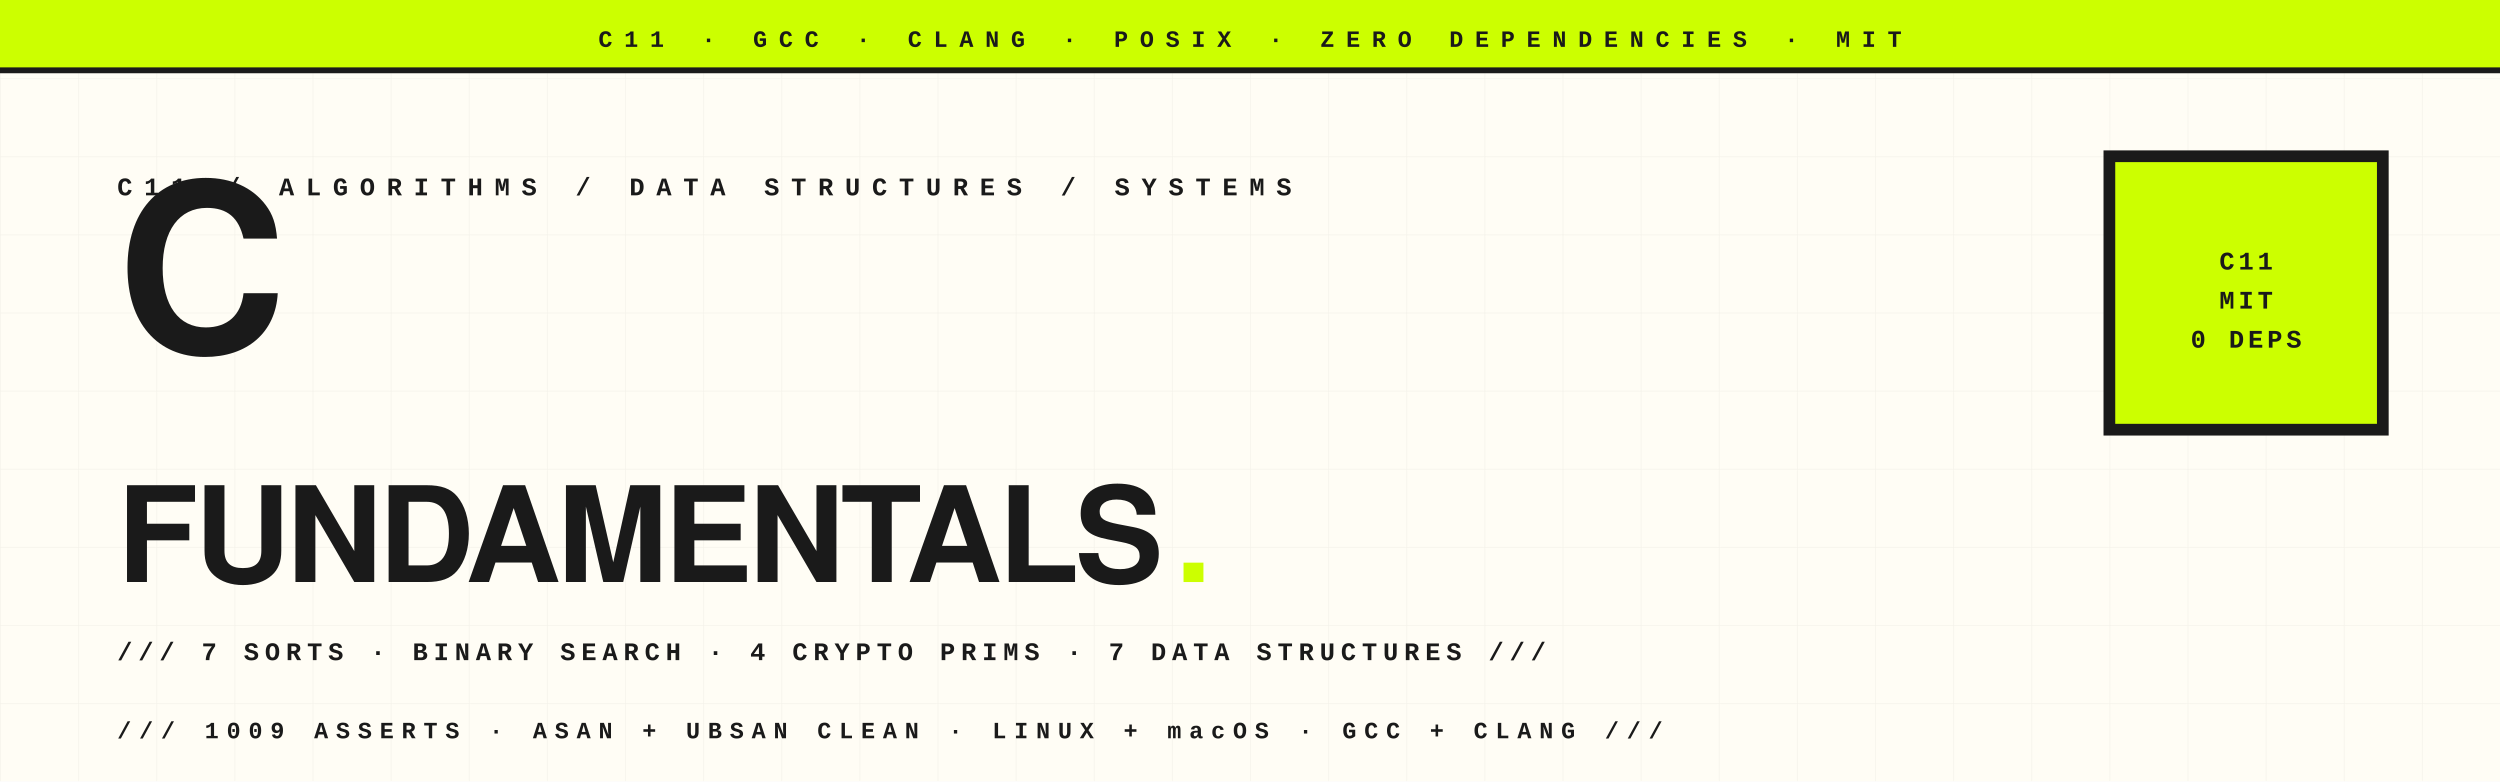
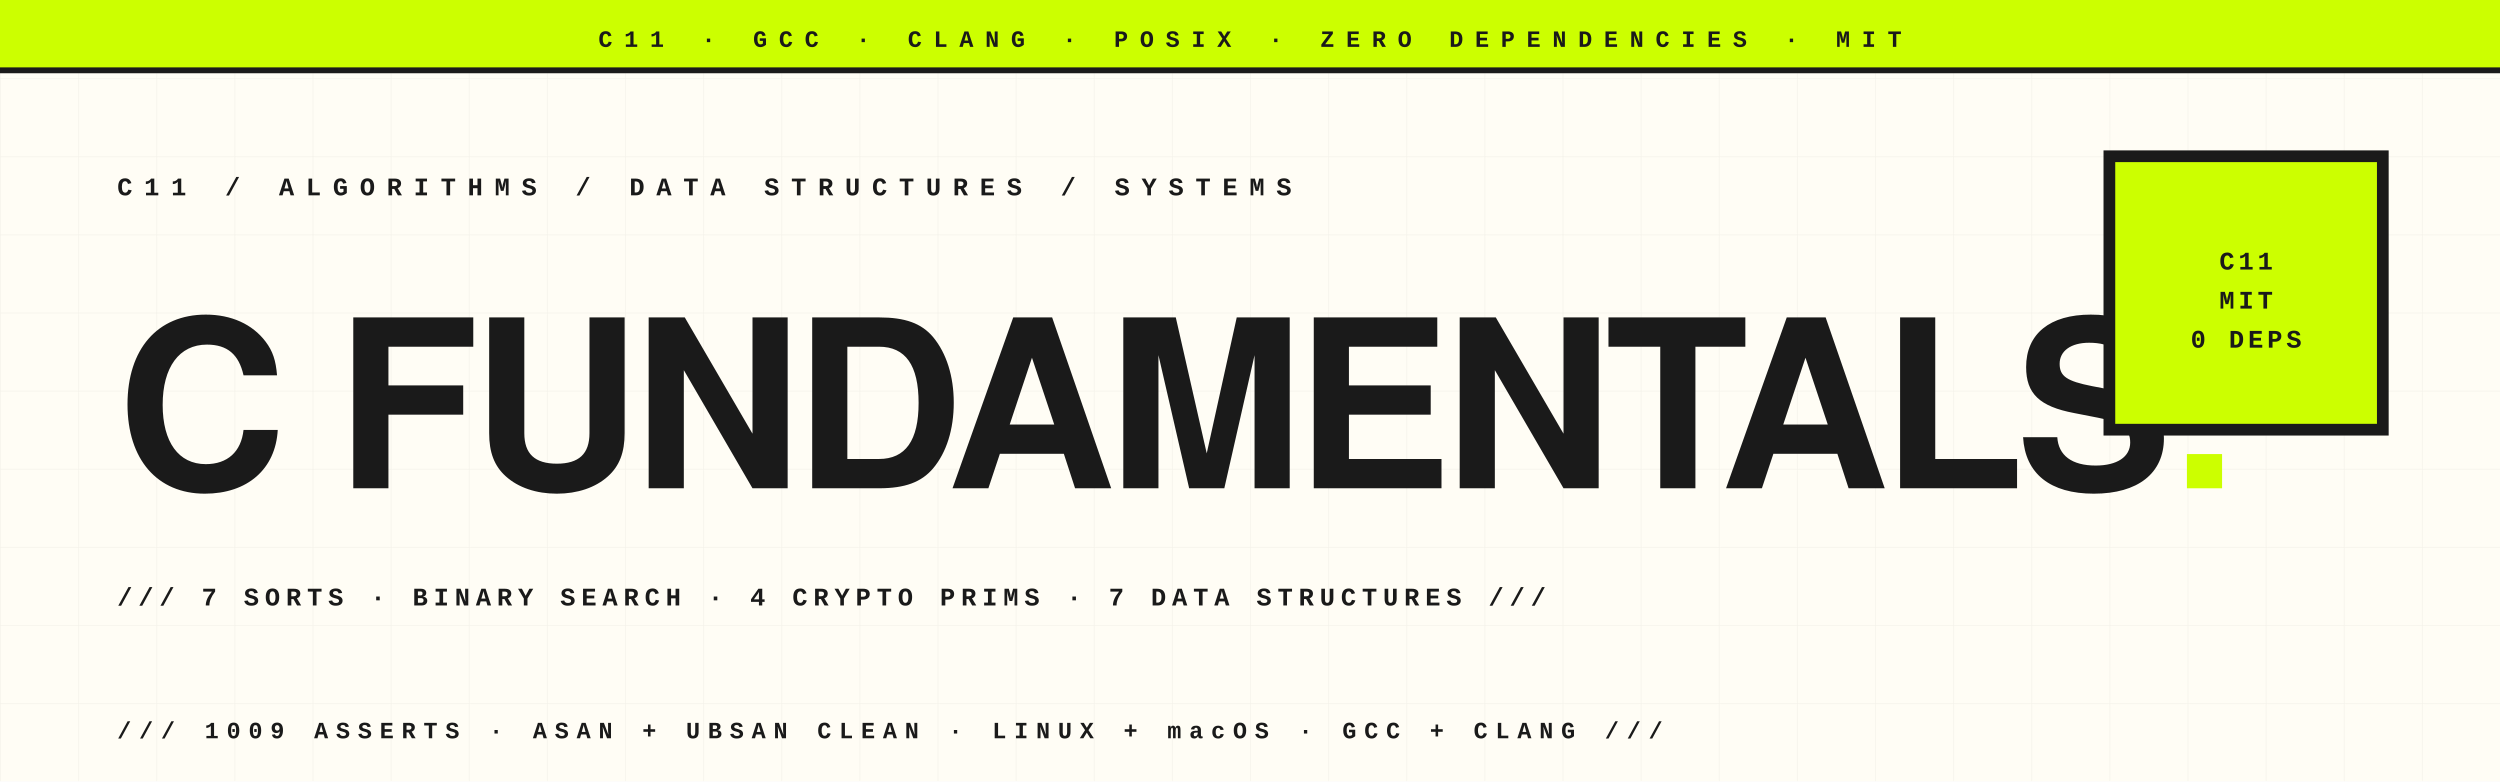
<svg xmlns="http://www.w3.org/2000/svg" viewBox="0 0 1280 400" width="1280" height="400" role="img" aria-label="C Fundamentals">
  <defs>
    <pattern id="grid" width="40" height="40" patternUnits="userSpaceOnUse">
      <path d="M 40 0 L 0 0 0 40" fill="none" stroke="#1A1A1A" stroke-width="0.5" stroke-opacity="0.06" />
    </pattern>
    <style>
      .heading { font-family: 'Helvetica Neue', 'Arial Black', Helvetica, Arial, sans-serif; font-weight: 900; }
      .mono    { font-family: ui-monospace, 'SF Mono', Menlo, Consolas, 'Courier New', monospace; font-weight: 700; }
    </style>
  </defs>
  <rect width="1280" height="400" fill="#FFFDF5" />
  <rect width="1280" height="400" fill="url(#grid)" />
  <rect x="0" y="0" width="1280" height="36" fill="#CCFF00" />
  <line x1="0" y1="36" x2="1280" y2="36" stroke="#1A1A1A" stroke-width="3" />
  <text class="mono" x="640" y="24" text-anchor="middle" font-size="12" fill="#1A1A1A" letter-spacing="6">C11 · GCC · CLANG · POSIX · ZERO DEPENDENCIES · MIT</text>
  <text class="mono" x="60" y="100" font-size="13" fill="#1A1A1A" letter-spacing="6">C11 / ALGORITHMS / DATA STRUCTURES / SYSTEMS</text>
-   <text class="heading" x="60" y="180" font-size="120" fill="#1A1A1A" letter-spacing="-4">C</text>
-   <text class="heading" x="60" y="298" font-size="68" fill="#1A1A1A" letter-spacing="-2">FUNDAMENTALS<tspan dx="6" fill="#CCFF00">.</tspan>
+   <text class="heading" x="60" y="250" font-size="120" fill="#1A1A1A" letter-spacing="-4" textLength="1000" lengthAdjust="spacingAndGlyphs">C FUNDAMENTALS<tspan fill="#CCFF00">.</tspan>
  </text>
-   <text class="mono" x="60" y="338" font-size="13" fill="#1A1A1A" letter-spacing="3">/// 7 SORTS · BINARY SEARCH · 4 CRYPTO PRIMS · 7 DATA STRUCTURES ///</text>
+   <text class="mono" x="60" y="310" font-size="13" fill="#1A1A1A" letter-spacing="3">/// 7 SORTS · BINARY SEARCH · 4 CRYPTO PRIMS · 7 DATA STRUCTURES ///</text>
  <rect x="1080" y="80" width="140" height="140" fill="#CCFF00" stroke="#1A1A1A" stroke-width="6" />
  <text class="mono" x="1150" y="138" text-anchor="middle" font-size="13" fill="#1A1A1A" letter-spacing="2">C11</text>
  <text class="mono" x="1150" y="158" text-anchor="middle" font-size="13" fill="#1A1A1A" letter-spacing="2">MIT</text>
  <text class="mono" x="1150" y="178" text-anchor="middle" font-size="13" fill="#1A1A1A" letter-spacing="2">0 DEPS</text>
  <text class="mono" x="60" y="378" font-size="12" fill="#1A1A1A" letter-spacing="4">/// 1009 ASSERTS · ASAN + UBSAN CLEAN · LINUX + macOS · GCC + CLANG ///</text>
</svg>
